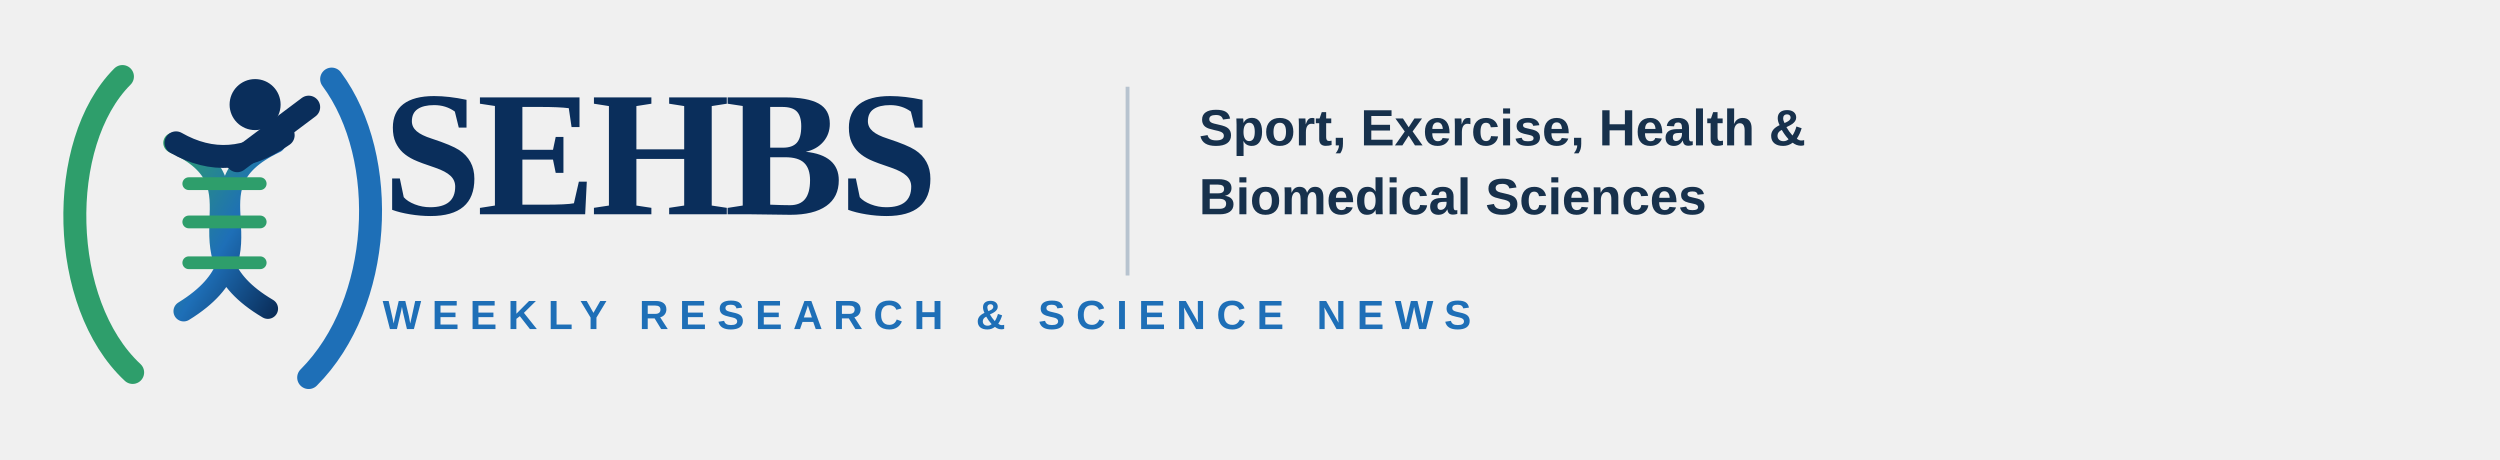
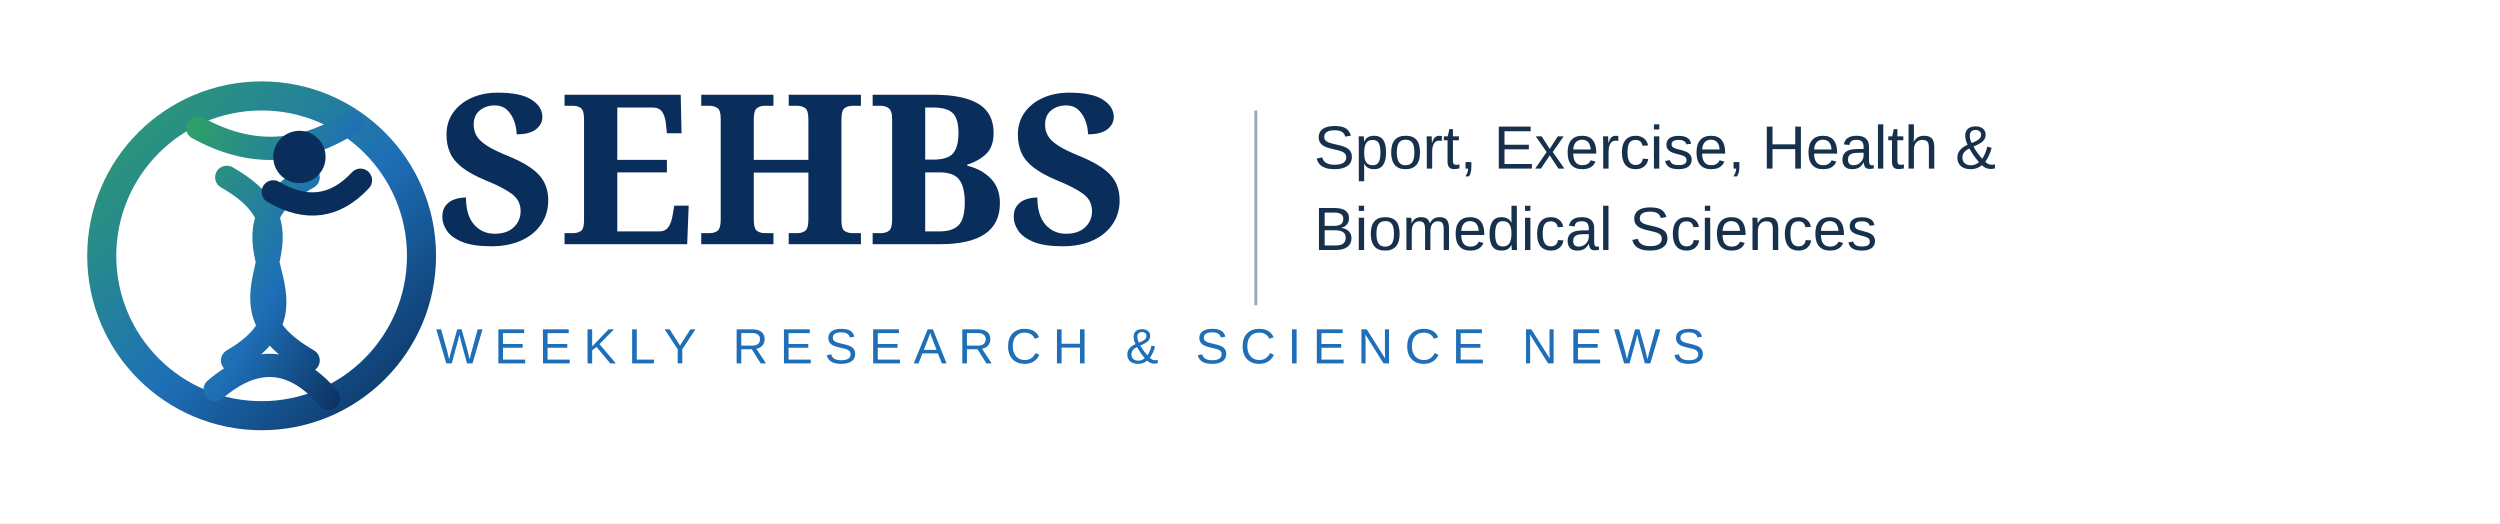
- <svg xmlns="http://www.w3.org/2000/svg" width="980" height="180" viewBox="0 0 980 180" role="img" aria-labelledby="title desc">
+ <svg xmlns="http://www.w3.org/2000/svg" width="860" height="180" viewBox="0 0 860 180">
  <defs>
    <linearGradient id="g" x1="0" y1="0" x2="1" y2="1">
      <stop stop-color="#2E9E6B" />
      <stop offset=".55" stop-color="#1E6FB7" />
      <stop offset="1" stop-color="#0A2E5B" />
    </linearGradient>
  </defs>
-   <g transform="translate(18 14)">
-     <path d="M30 16 C4 42 5 105 34 132" fill="none" stroke="#2E9E6B" stroke-width="9" stroke-linecap="round" />
-     <path d="M112 17 C135 48 132 105 103 134" fill="none" stroke="#1E6FB7" stroke-width="9" stroke-linecap="round" />
-     <path d="M50 42 C88 59 48 84 87 107 M90 42 C52 60 93 84 54 108" fill="none" stroke="url(#g)" stroke-width="8" stroke-linecap="round" />
-     <path d="M56 58 L84 58 M56 73 L84 73 M56 89 L84 89" stroke="#2E9E6B" stroke-width="5" stroke-linecap="round" />
-     <circle cx="82" cy="27" r="10" fill="#0A2E5B" />
-     <path d="M51 42 Q72 54 93 39" fill="none" stroke="#0A2E5B" stroke-width="9" stroke-linecap="round" />
-     <path d="M75 49 L103 28" stroke="#0A2E5B" stroke-width="9" stroke-linecap="round" />
+   <rect width="860" height="180" fill="white" />
+   <g transform="translate(20 16)">
+     <circle cx="70" cy="72" r="55" fill="none" stroke="url(#g)" stroke-width="10" />
+     <path d="M48 28 Q75 43 101 26 M54 118 Q75 100 93 121 M58 45 C95 66 48 86 86 108 M86 45 C49 66 96 87 60 108" fill="none" stroke="url(#g)" stroke-width="8" stroke-linecap="round" />
+     <circle cx="83" cy="38" r="9" fill="#0A2E5B" />
+     <path d="M74 50 Q91 60 104 46" fill="none" stroke="#0A2E5B" stroke-width="8" stroke-linecap="round" />
  </g>
-   <text x="150" y="84" font-family="Georgia, 'Times New Roman', serif" font-size="70" font-weight="700" letter-spacing="-2" fill="#0A2E5B">SEHBS</text>
-   <line x1="442" y1="34" x2="442" y2="108" stroke="#B7C3CF" stroke-width="1.5" />
-   <text x="470" y="57" font-family="Arial, Helvetica, sans-serif" font-size="20" font-weight="600" fill="#17314C">Sport, Exercise, Health &amp;</text>
-   <text x="470" y="84" font-family="Arial, Helvetica, sans-serif" font-size="20" font-weight="600" fill="#17314C">Biomedical Sciences</text>
-   <text x="150" y="129" font-family="Arial, Helvetica, sans-serif" font-size="16" font-weight="600" letter-spacing="4.2" fill="#1E6FB7">WEEKLY RESEARCH &amp; SCIENCE NEWS</text>
+   <text x="150" y="84" font-family="Georgia,serif" font-size="72" font-weight="700" fill="#0A2E5B">SEHBS</text>
+   <line x1="432" y1="38" x2="432" y2="105" stroke="#99a9b8" />
+   <text x="452" y="58" font-family="Arial,sans-serif" font-size="21" fill="#17314c">Sport, Exercise, Health &amp;</text>
+   <text x="452" y="86" font-family="Arial,sans-serif" font-size="21" fill="#17314c">Biomedical Sciences</text>
+   <text x="150" y="125" font-family="Arial,sans-serif" font-size="17" letter-spacing="4" fill="#1E6FB7">WEEKLY RESEARCH &amp; SCIENCE NEWS</text>
</svg>
